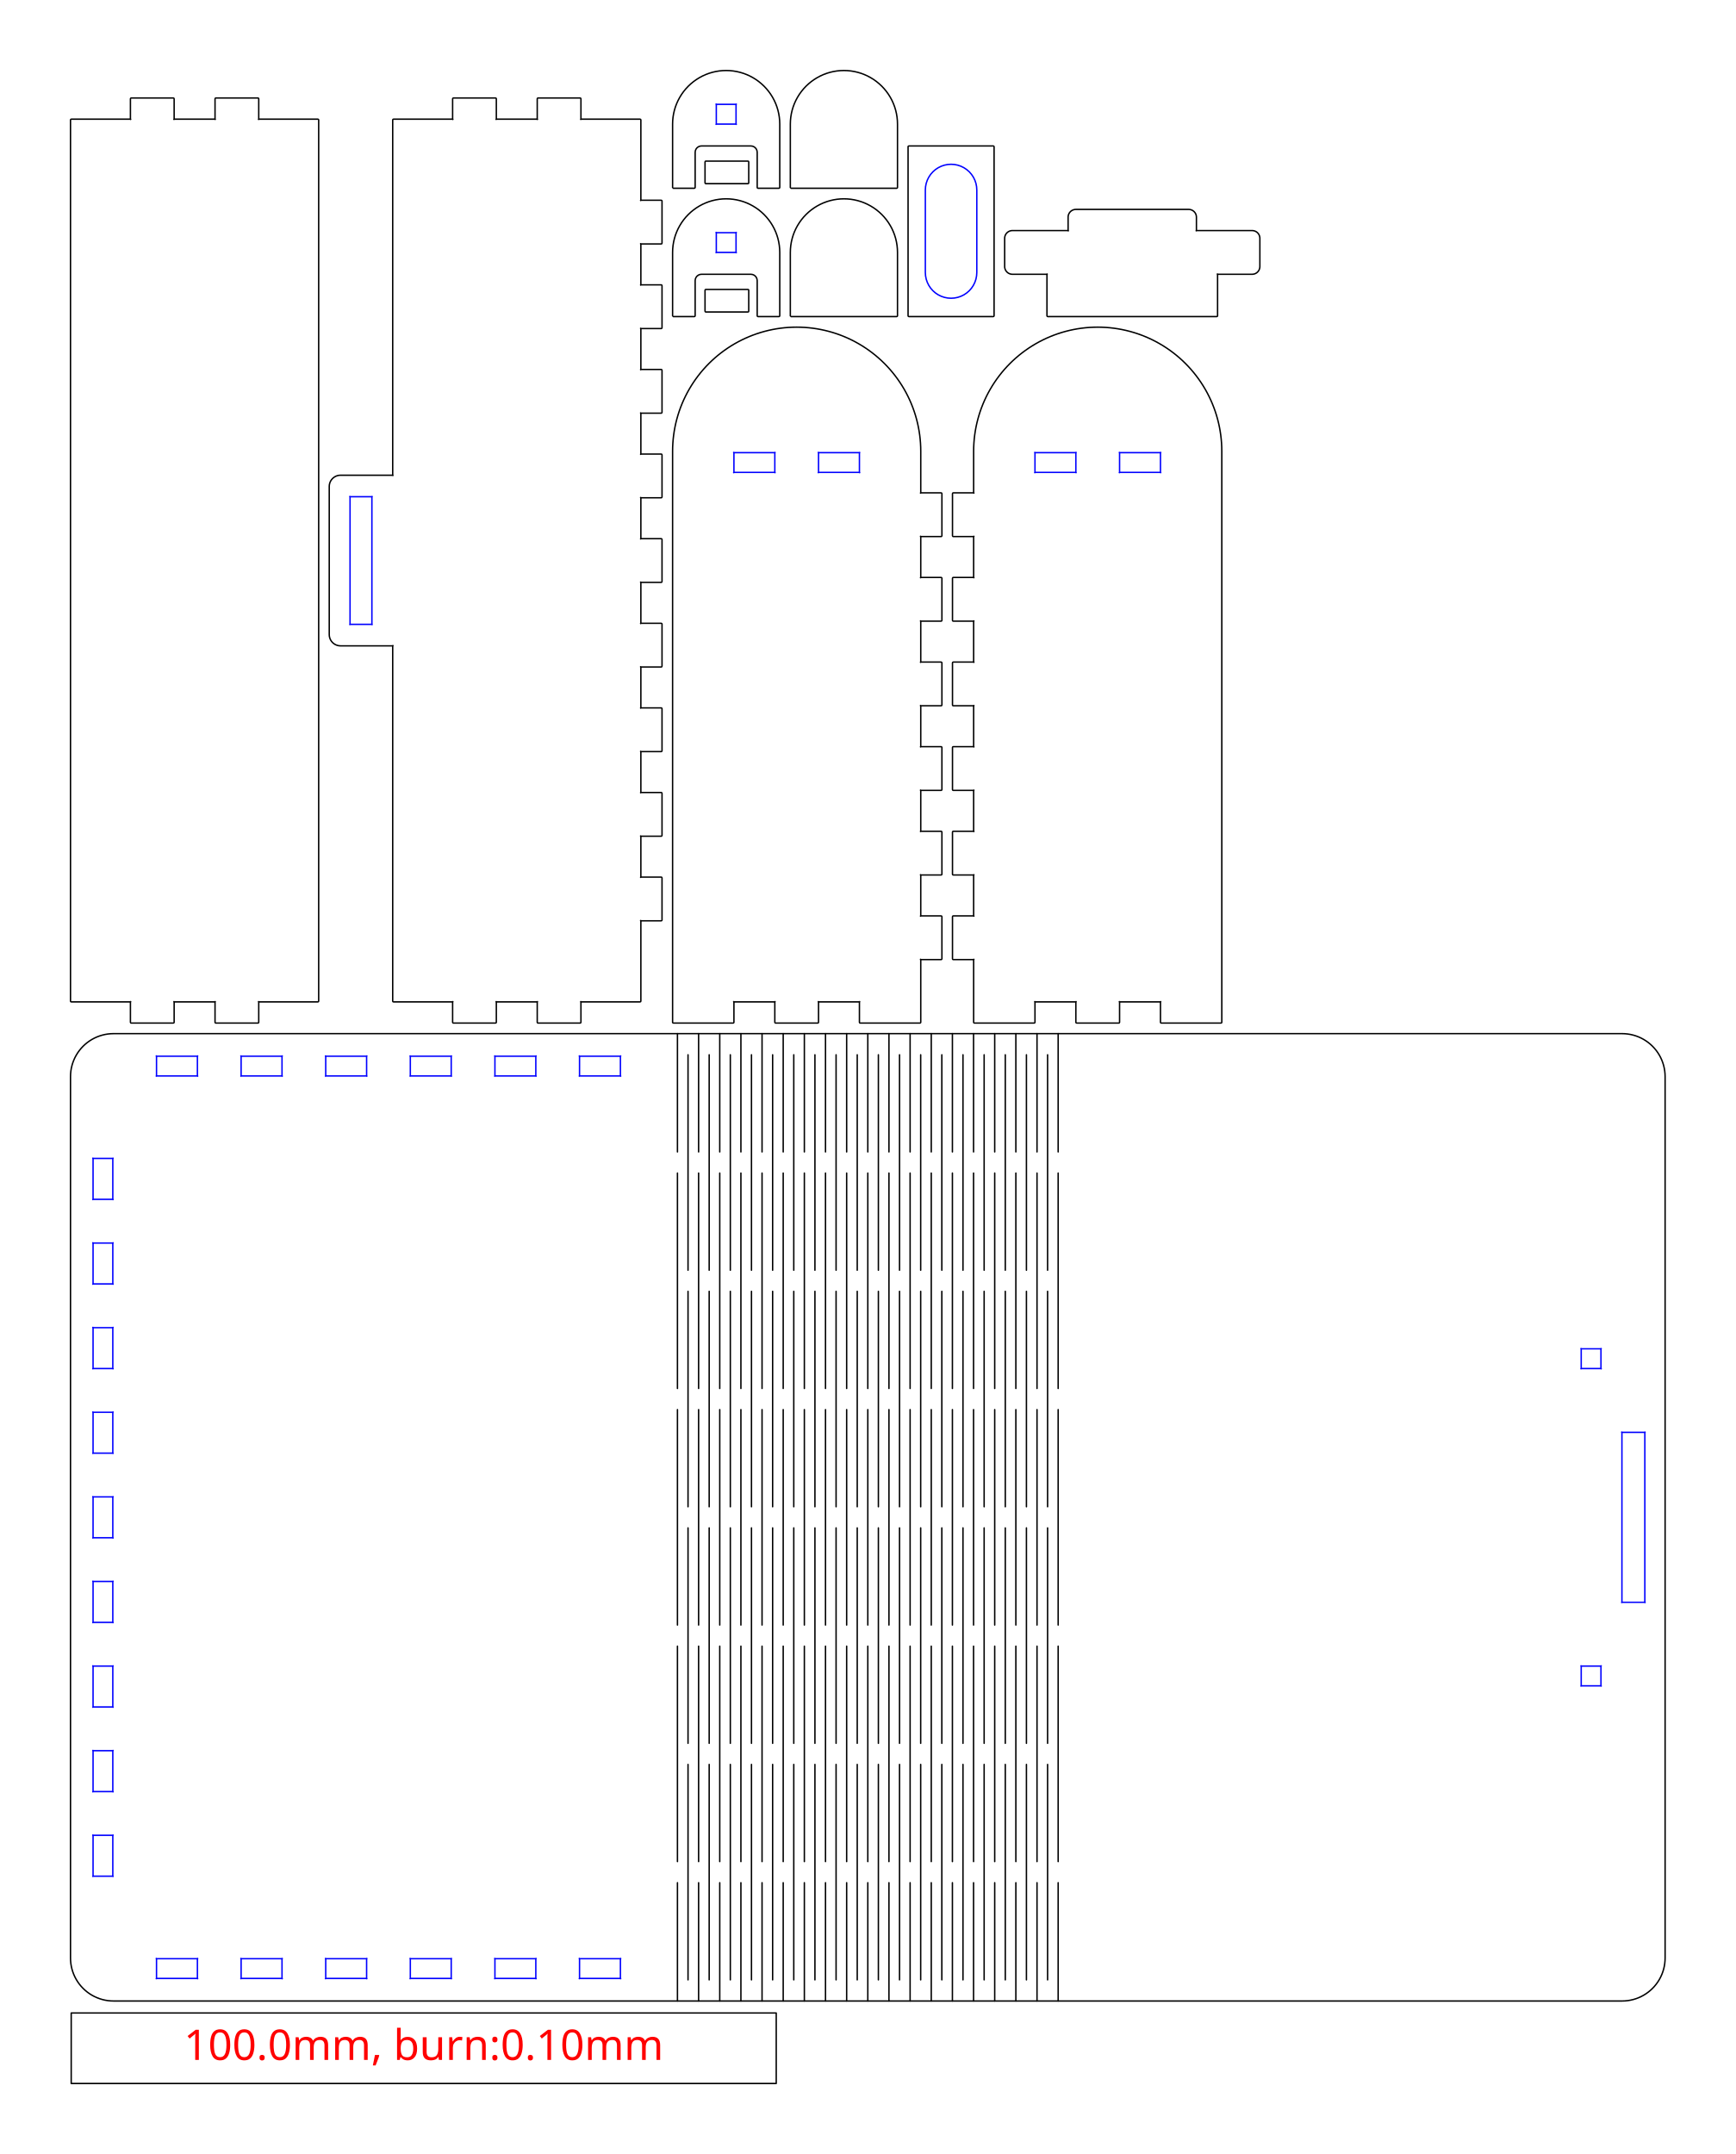
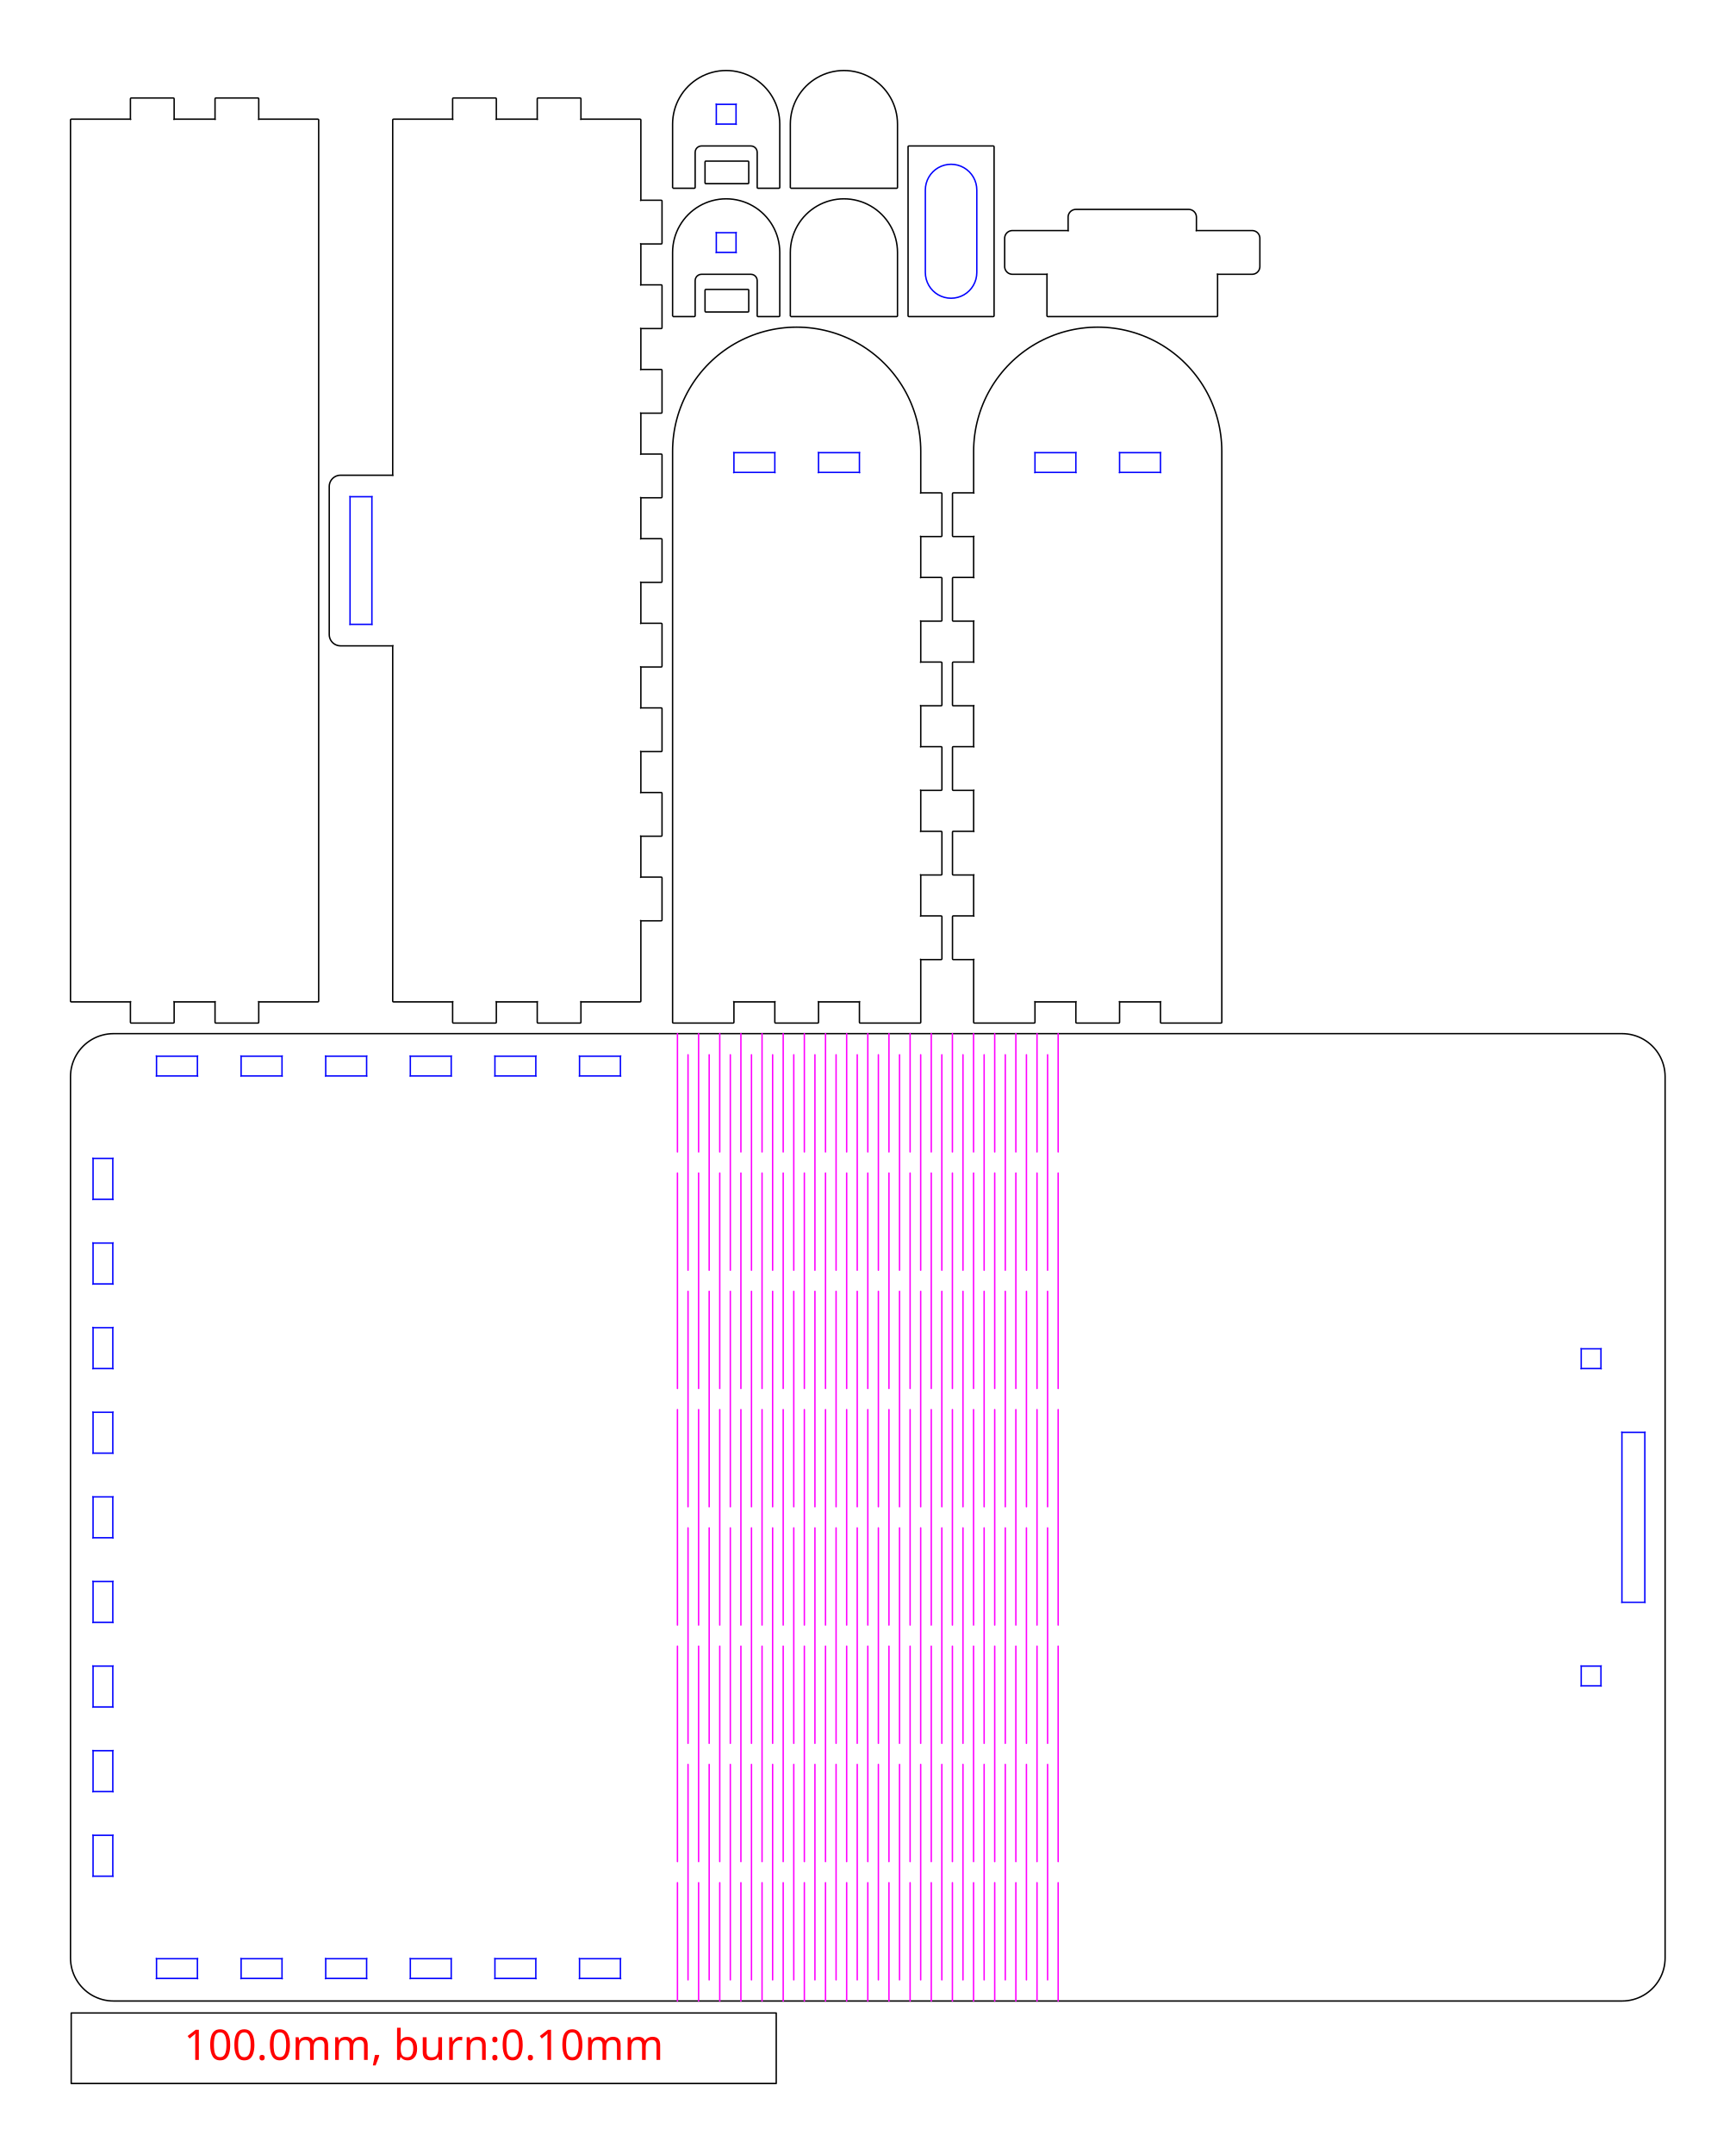
<svg xmlns="http://www.w3.org/2000/svg" height="305.50mm" viewBox="0.0 0.0 246.18 305.50" width="246.18mm">
  <g id="p-0" style="fill:none;stroke-linecap:round;stroke-linejoin:round;">
    <path d="M 10.100 295.500 H 110.100 V 285.500 H 10.100 V 295.500 Z" stroke="rgb(0,0,0)" stroke-width="0.20" />
    <text dominant-baseline="hanging" font-size="6px" style="font-family: sans-serif ; font-weight: normal; font-style: normal; fill: rgb(255,0,0)" text-anchor="middle" transform="matrix( 1.000 0.000 0.000 1.000 60.100 287.500 )">100.0mm, burn:0.10mm</text>
  </g>
  <g id="p-1" style="fill:none;stroke-linecap:round;stroke-linejoin:round;">
    <path d="M 25.100 280.600 H 22.200 C 22.100 280.600 22.200 280.700 22.200 280.600 V 277.800 C 22.200 277.700 22.100 277.800 22.200 277.800 H 28.000 C 28.100 277.800 28.000 277.700 28.000 277.800 V 280.600 C 28.000 280.700 28.100 280.600 28.000 280.600 H 25.100 Z" stroke="rgb(0,0,255)" stroke-width="0.20" />
    <path d="M 37.100 280.600 H 34.200 C 34.100 280.600 34.200 280.700 34.200 280.600 V 277.800 C 34.200 277.700 34.100 277.800 34.200 277.800 H 40.000 C 40.100 277.800 40.000 277.700 40.000 277.800 V 280.600 C 40.000 280.700 40.100 280.600 40.000 280.600 H 37.100 Z" stroke="rgb(0,0,255)" stroke-width="0.20" />
    <path d="M 49.100 280.600 H 46.200 C 46.100 280.600 46.200 280.700 46.200 280.600 V 277.800 C 46.200 277.700 46.100 277.800 46.200 277.800 H 52.000 C 52.100 277.800 52.000 277.700 52.000 277.800 V 280.600 C 52.000 280.700 52.100 280.600 52.000 280.600 H 49.100 Z" stroke="rgb(0,0,255)" stroke-width="0.20" />
    <path d="M 61.100 280.600 H 58.200 C 58.100 280.600 58.200 280.700 58.200 280.600 V 277.800 C 58.200 277.700 58.100 277.800 58.200 277.800 H 64.000 C 64.100 277.800 64.000 277.700 64.000 277.800 V 280.600 C 64.000 280.700 64.100 280.600 64.000 280.600 H 61.100 Z" stroke="rgb(0,0,255)" stroke-width="0.20" />
    <path d="M 73.100 280.600 H 70.200 C 70.100 280.600 70.200 280.700 70.200 280.600 V 277.800 C 70.200 277.700 70.100 277.800 70.200 277.800 H 76.000 C 76.100 277.800 76.000 277.700 76.000 277.800 V 280.600 C 76.000 280.700 76.100 280.600 76.000 280.600 H 73.100 Z" stroke="rgb(0,0,255)" stroke-width="0.20" />
    <path d="M 85.100 280.600 H 82.200 C 82.100 280.600 82.200 280.700 82.200 280.600 V 277.800 C 82.200 277.700 82.100 277.800 82.200 277.800 H 88.000 C 88.100 277.800 88.000 277.700 88.000 277.800 V 280.600 C 88.000 280.700 88.100 280.600 88.000 280.600 H 85.100 Z" stroke="rgb(0,0,255)" stroke-width="0.20" />
    <path d="M 16.100 283.800 H 94.100 H 152.078 H 230.078 C 231.149 283.800 232.201 283.518 233.128 282.983 C 234.055 282.447 234.825 281.677 235.361 280.750 C 235.896 279.823 236.178 278.771 236.178 277.700 V 215.200 V 152.700 C 236.178 151.629 235.896 150.577 235.361 149.650 C 234.825 148.723 234.055 147.953 233.128 147.417 C 232.201 146.882 231.149 146.600 230.078 146.600 H 94.100 H 16.100 C 15.029 146.600 13.977 146.882 13.050 147.417 C 12.123 147.953 11.353 148.723 10.817 149.650 C 10.282 150.577 10.000 151.629 10.000 152.700 V 277.700 C 10.000 278.771 10.282 279.823 10.817 280.750 C 11.353 281.677 12.123 282.447 13.050 282.983 C 13.977 283.518 15.029 283.800 16.100 283.800 Z" stroke="rgb(0,0,0)" stroke-width="0.20" />
-     <path d="M 96.089 283.800 V 267.025 M 96.089 264.025 V 233.475 M 96.089 230.475 V 199.925 M 96.089 196.925 V 166.375 M 96.089 163.375 V 146.600 M 97.589 149.600 V 180.150 M 97.589 183.150 V 213.700 M 97.589 216.700 V 247.250 M 97.589 250.250 V 280.800 M 99.089 283.800 V 267.025 M 99.089 264.025 V 233.475 M 99.089 230.475 V 199.925 M 99.089 196.925 V 166.375 M 99.089 163.375 V 146.600 M 100.589 149.600 V 180.150 M 100.589 183.150 V 213.700 M 100.589 216.700 V 247.250 M 100.589 250.250 V 280.800 M 102.089 283.800 V 267.025 M 102.089 264.025 V 233.475 M 102.089 230.475 V 199.925 M 102.089 196.925 V 166.375 M 102.089 163.375 V 146.600 M 103.589 149.600 V 180.150 M 103.589 183.150 V 213.700 M 103.589 216.700 V 247.250 M 103.589 250.250 V 280.800 M 105.089 283.800 V 267.025 M 105.089 264.025 V 233.475 M 105.089 230.475 V 199.925 M 105.089 196.925 V 166.375 M 105.089 163.375 V 146.600 M 106.589 149.600 V 180.150 M 106.589 183.150 V 213.700 M 106.589 216.700 V 247.250 M 106.589 250.250 V 280.800 M 108.089 283.800 V 267.025 M 108.089 264.025 V 233.475 M 108.089 230.475 V 199.925 M 108.089 196.925 V 166.375 M 108.089 163.375 V 146.600 M 109.589 149.600 V 180.150 M 109.589 183.150 V 213.700 M 109.589 216.700 V 247.250 M 109.589 250.250 V 280.800 M 111.089 283.800 V 267.025 M 111.089 264.025 V 233.475 M 111.089 230.475 V 199.925 M 111.089 196.925 V 166.375 M 111.089 163.375 V 146.600 M 112.589 149.600 V 180.150 M 112.589 183.150 V 213.700 M 112.589 216.700 V 247.250 M 112.589 250.250 V 280.800 M 114.089 283.800 V 267.025 M 114.089 264.025 V 233.475 M 114.089 230.475 V 199.925 M 114.089 196.925 V 166.375 M 114.089 163.375 V 146.600 M 115.589 149.600 V 180.150 M 115.589 183.150 V 213.700 M 115.589 216.700 V 247.250 M 115.589 250.250 V 280.800 M 117.089 283.800 V 267.025 M 117.089 264.025 V 233.475 M 117.089 230.475 V 199.925 M 117.089 196.925 V 166.375 M 117.089 163.375 V 146.600 M 118.589 149.600 V 180.150 M 118.589 183.150 V 213.700 M 118.589 216.700 V 247.250 M 118.589 250.250 V 280.800 M 120.089 283.800 V 267.025 M 120.089 264.025 V 233.475 M 120.089 230.475 V 199.925 M 120.089 196.925 V 166.375 M 120.089 163.375 V 146.600 M 121.589 149.600 V 180.150 M 121.589 183.150 V 213.700 M 121.589 216.700 V 247.250 M 121.589 250.250 V 280.800 M 123.089 283.800 V 267.025 M 123.089 264.025 V 233.475 M 123.089 230.475 V 199.925 M 123.089 196.925 V 166.375 M 123.089 163.375 V 146.600 M 124.589 149.600 V 180.150 M 124.589 183.150 V 213.700 M 124.589 216.700 V 247.250 M 124.589 250.250 V 280.800 M 126.089 283.800 V 267.025 M 126.089 264.025 V 233.475 M 126.089 230.475 V 199.925 M 126.089 196.925 V 166.375 M 126.089 163.375 V 146.600 M 127.589 149.600 V 180.150 M 127.589 183.150 V 213.700 M 127.589 216.700 V 247.250 M 127.589 250.250 V 280.800 M 129.089 283.800 V 267.025 M 129.089 264.025 V 233.475 M 129.089 230.475 V 199.925 M 129.089 196.925 V 166.375 M 129.089 163.375 V 146.600 M 130.589 149.600 V 180.150 M 130.589 183.150 V 213.700 M 130.589 216.700 V 247.250 M 130.589 250.250 V 280.800 M 132.089 283.800 V 267.025 M 132.089 264.025 V 233.475 M 132.089 230.475 V 199.925 M 132.089 196.925 V 166.375 M 132.089 163.375 V 146.600 M 133.589 149.600 V 180.150 M 133.589 183.150 V 213.700 M 133.589 216.700 V 247.250 M 133.589 250.250 V 280.800 M 135.089 283.800 V 267.025 M 135.089 264.025 V 233.475 M 135.089 230.475 V 199.925 M 135.089 196.925 V 166.375 M 135.089 163.375 V 146.600 M 136.589 149.600 V 180.150 M 136.589 183.150 V 213.700 M 136.589 216.700 V 247.250 M 136.589 250.250 V 280.800 M 138.089 283.800 V 267.025 M 138.089 264.025 V 233.475 M 138.089 230.475 V 199.925 M 138.089 196.925 V 166.375 M 138.089 163.375 V 146.600 M 139.589 149.600 V 180.150 M 139.589 183.150 V 213.700 M 139.589 216.700 V 247.250 M 139.589 250.250 V 280.800 M 141.089 283.800 V 267.025 M 141.089 264.025 V 233.475 M 141.089 230.475 V 199.925 M 141.089 196.925 V 166.375 M 141.089 163.375 V 146.600 M 142.589 149.600 V 180.150 M 142.589 183.150 V 213.700 M 142.589 216.700 V 247.250 M 142.589 250.250 V 280.800 M 144.089 283.800 V 267.025 M 144.089 264.025 V 233.475 M 144.089 230.475 V 199.925 M 144.089 196.925 V 166.375 M 144.089 163.375 V 146.600 M 145.589 149.600 V 180.150 M 145.589 183.150 V 213.700 M 145.589 216.700 V 247.250 M 145.589 250.250 V 280.800 M 147.089 283.800 V 267.025 M 147.089 264.025 V 233.475 M 147.089 230.475 V 199.925 M 147.089 196.925 V 166.375 M 147.089 163.375 V 146.600 M 148.589 149.600 V 180.150 M 148.589 183.150 V 213.700 M 148.589 216.700 V 247.250 M 148.589 250.250 V 280.800 M 150.089 283.800 V 267.025 M 150.089 264.025 V 233.475 M 150.089 230.475 V 199.925 M 150.089 196.925 V 166.375 M 150.089 163.375 V 146.600" stroke="rgb(0,0,0)" stroke-width="0.20" />
+     <path d="M 96.089 283.800 V 267.025 M 96.089 264.025 V 233.475 M 96.089 230.475 V 199.925 M 96.089 196.925 V 166.375 M 96.089 163.375 V 146.600 M 97.589 149.600 V 180.150 M 97.589 183.150 V 213.700 M 97.589 216.700 V 247.250 M 97.589 250.250 V 280.800 M 99.089 283.800 V 267.025 M 99.089 264.025 V 233.475 M 99.089 230.475 V 199.925 M 99.089 196.925 V 166.375 M 99.089 163.375 V 146.600 M 100.589 149.600 V 180.150 M 100.589 183.150 V 213.700 M 100.589 216.700 V 247.250 M 100.589 250.250 V 280.800 M 102.089 283.800 V 267.025 M 102.089 264.025 V 233.475 M 102.089 230.475 V 199.925 M 102.089 196.925 V 166.375 M 102.089 163.375 V 146.600 M 103.589 149.600 V 180.150 M 103.589 183.150 V 213.700 M 103.589 216.700 V 247.250 M 103.589 250.250 V 280.800 M 105.089 283.800 V 267.025 M 105.089 264.025 V 233.475 M 105.089 230.475 V 199.925 M 105.089 196.925 V 166.375 M 105.089 163.375 V 146.600 M 106.589 149.600 V 180.150 M 106.589 183.150 V 213.700 M 106.589 216.700 V 247.250 M 106.589 250.250 V 280.800 M 108.089 283.800 V 267.025 M 108.089 264.025 V 233.475 M 108.089 230.475 V 199.925 M 108.089 196.925 V 166.375 M 108.089 163.375 V 146.600 M 109.589 149.600 V 180.150 M 109.589 183.150 V 213.700 M 109.589 216.700 V 247.250 M 109.589 250.250 V 280.800 M 111.089 283.800 V 267.025 M 111.089 264.025 V 233.475 M 111.089 230.475 V 199.925 M 111.089 196.925 V 166.375 M 111.089 163.375 V 146.600 M 112.589 149.600 V 180.150 M 112.589 183.150 V 213.700 M 112.589 216.700 V 247.250 M 112.589 250.250 V 280.800 M 114.089 283.800 V 267.025 M 114.089 264.025 V 233.475 M 114.089 230.475 V 199.925 M 114.089 196.925 V 166.375 M 114.089 163.375 V 146.600 M 115.589 149.600 V 180.150 M 115.589 183.150 V 213.700 M 115.589 216.700 V 247.250 M 115.589 250.250 V 280.800 M 117.089 283.800 V 267.025 M 117.089 264.025 V 233.475 M 117.089 230.475 V 199.925 M 117.089 196.925 V 166.375 M 117.089 163.375 V 146.600 M 118.589 149.600 V 180.150 M 118.589 183.150 V 213.700 M 118.589 216.700 V 247.250 M 118.589 250.250 V 280.800 M 120.089 283.800 V 267.025 M 120.089 264.025 V 233.475 M 120.089 230.475 V 199.925 M 120.089 196.925 V 166.375 M 120.089 163.375 V 146.600 M 121.589 149.600 V 180.150 M 121.589 183.150 V 213.700 M 121.589 216.700 V 247.250 M 121.589 250.250 V 280.800 M 123.089 283.800 V 267.025 M 123.089 264.025 V 233.475 M 123.089 230.475 V 199.925 M 123.089 196.925 V 166.375 M 123.089 163.375 V 146.600 M 124.589 149.600 V 180.150 M 124.589 183.150 V 213.700 M 124.589 216.700 V 247.250 M 124.589 250.250 V 280.800 M 126.089 283.800 V 267.025 M 126.089 264.025 V 233.475 M 126.089 230.475 V 199.925 M 126.089 196.925 V 166.375 M 126.089 163.375 V 146.600 M 127.589 149.600 V 180.150 M 127.589 183.150 V 213.700 M 127.589 216.700 V 247.250 M 127.589 250.250 V 280.800 M 129.089 283.800 V 267.025 M 129.089 264.025 V 233.475 M 129.089 230.475 V 199.925 M 129.089 196.925 V 166.375 M 129.089 163.375 V 146.600 M 130.589 149.600 V 180.150 M 130.589 183.150 V 213.700 M 130.589 216.700 V 247.250 M 130.589 250.250 V 280.800 M 132.089 283.800 V 267.025 M 132.089 264.025 V 233.475 M 132.089 230.475 V 199.925 M 132.089 196.925 V 166.375 M 132.089 163.375 V 146.600 M 133.589 149.600 V 180.150 M 133.589 183.150 V 213.700 M 133.589 216.700 V 247.250 M 133.589 250.250 V 280.800 M 135.089 283.800 V 267.025 M 135.089 264.025 V 233.475 M 135.089 230.475 V 199.925 M 135.089 196.925 V 166.375 M 135.089 163.375 V 146.600 M 136.589 149.600 V 180.150 M 136.589 183.150 V 213.700 M 136.589 216.700 V 247.250 M 136.589 250.250 V 280.800 M 138.089 283.800 V 267.025 M 138.089 264.025 V 233.475 M 138.089 230.475 V 199.925 M 138.089 196.925 V 166.375 M 138.089 163.375 V 146.600 M 139.589 149.600 V 180.150 M 139.589 183.150 V 213.700 M 139.589 216.700 V 247.250 M 139.589 250.250 V 280.800 M 141.089 283.800 V 267.025 M 141.089 264.025 V 233.475 M 141.089 230.475 V 199.925 M 141.089 196.925 V 166.375 M 141.089 163.375 V 146.600 M 142.589 149.600 V 180.150 M 142.589 183.150 V 213.700 M 142.589 216.700 V 247.250 M 142.589 250.250 V 280.800 M 144.089 283.800 V 267.025 M 144.089 264.025 V 233.475 M 144.089 230.475 V 199.925 M 144.089 196.925 V 166.375 M 144.089 163.375 V 146.600 M 145.589 149.600 V 180.150 M 145.589 183.150 V 213.700 M 145.589 216.700 V 247.250 M 145.589 250.250 V 280.800 M 147.089 283.800 V 267.025 M 147.089 264.025 V 233.475 M 147.089 230.475 V 199.925 M 147.089 196.925 V 166.375 M 147.089 163.375 V 146.600 M 148.589 149.600 V 180.150 M 148.589 183.150 V 213.700 M 148.589 216.700 V 247.250 M 148.589 250.250 V 280.800 M 150.089 283.800 V 267.025 M 150.089 264.025 V 233.475 M 150.089 230.475 V 199.925 M 150.089 196.925 V 166.375 M 150.089 163.375 V 146.600" stroke="rgb(255,0,255)" stroke-width="0.20" />
    <path d="M 233.303 215.200 V 227.250 C 233.303 227.350 233.403 227.250 233.303 227.250 H 230.053 C 229.953 227.250 230.053 227.350 230.053 227.250 V 203.150 C 230.053 203.050 229.953 203.150 230.053 203.150 H 233.303 C 233.403 203.150 233.303 203.050 233.303 203.150 V 215.200 Z" stroke="rgb(0,0,255)" stroke-width="0.20" />
    <path d="M 227.078 192.700 V 194.100 C 227.078 194.200 227.178 194.100 227.078 194.100 H 224.278 C 224.178 194.100 224.278 194.200 224.278 194.100 V 191.300 C 224.278 191.200 224.178 191.300 224.278 191.300 H 227.078 C 227.178 191.300 227.078 191.200 227.078 191.300 V 192.700 Z" stroke="rgb(0,0,255)" stroke-width="0.20" />
    <path d="M 227.078 237.700 V 239.100 C 227.078 239.200 227.178 239.100 227.078 239.100 H 224.278 C 224.178 239.100 224.278 239.200 224.278 239.100 V 236.300 C 224.278 236.200 224.178 236.300 224.278 236.300 H 227.078 C 227.178 236.300 227.078 236.200 227.078 236.300 V 237.700 Z" stroke="rgb(0,0,255)" stroke-width="0.20" />
    <path d="M 85.100 149.800 H 88.000 C 88.100 149.800 88.000 149.700 88.000 149.800 V 152.600 C 88.000 152.700 88.100 152.600 88.000 152.600 H 82.200 C 82.100 152.600 82.200 152.700 82.200 152.600 V 149.800 C 82.200 149.700 82.100 149.800 82.200 149.800 H 85.100 Z" stroke="rgb(0,0,255)" stroke-width="0.20" />
    <path d="M 73.100 149.800 H 76.000 C 76.100 149.800 76.000 149.700 76.000 149.800 V 152.600 C 76.000 152.700 76.100 152.600 76.000 152.600 H 70.200 C 70.100 152.600 70.200 152.700 70.200 152.600 V 149.800 C 70.200 149.700 70.100 149.800 70.200 149.800 H 73.100 Z" stroke="rgb(0,0,255)" stroke-width="0.20" />
    <path d="M 61.100 149.800 H 64.000 C 64.100 149.800 64.000 149.700 64.000 149.800 V 152.600 C 64.000 152.700 64.100 152.600 64.000 152.600 H 58.200 C 58.100 152.600 58.200 152.700 58.200 152.600 V 149.800 C 58.200 149.700 58.100 149.800 58.200 149.800 H 61.100 Z" stroke="rgb(0,0,255)" stroke-width="0.20" />
    <path d="M 49.100 149.800 H 52.000 C 52.100 149.800 52.000 149.700 52.000 149.800 V 152.600 C 52.000 152.700 52.100 152.600 52.000 152.600 H 46.200 C 46.100 152.600 46.200 152.700 46.200 152.600 V 149.800 C 46.200 149.700 46.100 149.800 46.200 149.800 H 49.100 Z" stroke="rgb(0,0,255)" stroke-width="0.20" />
    <path d="M 37.100 149.800 H 40.000 C 40.100 149.800 40.000 149.700 40.000 149.800 V 152.600 C 40.000 152.700 40.100 152.600 40.000 152.600 H 34.200 C 34.100 152.600 34.200 152.700 34.200 152.600 V 149.800 C 34.200 149.700 34.100 149.800 34.200 149.800 H 37.100 Z" stroke="rgb(0,0,255)" stroke-width="0.20" />
    <path d="M 25.100 149.800 H 28.000 C 28.100 149.800 28.000 149.700 28.000 149.800 V 152.600 C 28.000 152.700 28.100 152.600 28.000 152.600 H 22.200 C 22.100 152.600 22.200 152.700 22.200 152.600 V 149.800 C 22.200 149.700 22.100 149.800 22.200 149.800 H 25.100 Z" stroke="rgb(0,0,255)" stroke-width="0.20" />
    <path d="M 13.200 167.200 V 164.300 C 13.200 164.200 13.100 164.300 13.200 164.300 H 16.000 C 16.100 164.300 16.000 164.200 16.000 164.300 V 170.100 C 16.000 170.200 16.100 170.100 16.000 170.100 H 13.200 C 13.100 170.100 13.200 170.200 13.200 170.100 V 167.200 Z" stroke="rgb(0,0,255)" stroke-width="0.20" />
    <path d="M 13.200 179.200 V 176.300 C 13.200 176.200 13.100 176.300 13.200 176.300 H 16.000 C 16.100 176.300 16.000 176.200 16.000 176.300 V 182.100 C 16.000 182.200 16.100 182.100 16.000 182.100 H 13.200 C 13.100 182.100 13.200 182.200 13.200 182.100 V 179.200 Z" stroke="rgb(0,0,255)" stroke-width="0.20" />
    <path d="M 13.200 191.200 V 188.300 C 13.200 188.200 13.100 188.300 13.200 188.300 H 16.000 C 16.100 188.300 16.000 188.200 16.000 188.300 V 194.100 C 16.000 194.200 16.100 194.100 16.000 194.100 H 13.200 C 13.100 194.100 13.200 194.200 13.200 194.100 V 191.200 Z" stroke="rgb(0,0,255)" stroke-width="0.20" />
    <path d="M 13.200 203.200 V 200.300 C 13.200 200.200 13.100 200.300 13.200 200.300 H 16.000 C 16.100 200.300 16.000 200.200 16.000 200.300 V 206.100 C 16.000 206.200 16.100 206.100 16.000 206.100 H 13.200 C 13.100 206.100 13.200 206.200 13.200 206.100 V 203.200 Z" stroke="rgb(0,0,255)" stroke-width="0.20" />
    <path d="M 13.200 215.200 V 212.300 C 13.200 212.200 13.100 212.300 13.200 212.300 H 16.000 C 16.100 212.300 16.000 212.200 16.000 212.300 V 218.100 C 16.000 218.200 16.100 218.100 16.000 218.100 H 13.200 C 13.100 218.100 13.200 218.200 13.200 218.100 V 215.200 Z" stroke="rgb(0,0,255)" stroke-width="0.20" />
    <path d="M 13.200 227.200 V 224.300 C 13.200 224.200 13.100 224.300 13.200 224.300 H 16.000 C 16.100 224.300 16.000 224.200 16.000 224.300 V 230.100 C 16.000 230.200 16.100 230.100 16.000 230.100 H 13.200 C 13.100 230.100 13.200 230.200 13.200 230.100 V 227.200 Z" stroke="rgb(0,0,255)" stroke-width="0.20" />
    <path d="M 13.200 239.200 V 236.300 C 13.200 236.200 13.100 236.300 13.200 236.300 H 16.000 C 16.100 236.300 16.000 236.200 16.000 236.300 V 242.100 C 16.000 242.200 16.100 242.100 16.000 242.100 H 13.200 C 13.100 242.100 13.200 242.200 13.200 242.100 V 239.200 Z" stroke="rgb(0,0,255)" stroke-width="0.20" />
    <path d="M 13.200 251.200 V 248.300 C 13.200 248.200 13.100 248.300 13.200 248.300 H 16.000 C 16.100 248.300 16.000 248.200 16.000 248.300 V 254.100 C 16.000 254.200 16.100 254.100 16.000 254.100 H 13.200 C 13.100 254.100 13.200 254.200 13.200 254.100 V 251.200 Z" stroke="rgb(0,0,255)" stroke-width="0.20" />
    <path d="M 13.200 263.200 V 260.300 C 13.200 260.200 13.100 260.300 13.200 260.300 H 16.000 C 16.100 260.300 16.000 260.200 16.000 260.300 V 266.100 C 16.000 266.200 16.100 266.100 16.000 266.100 H 13.200 C 13.100 266.100 13.200 266.200 13.200 266.100 V 263.200 Z" stroke="rgb(0,0,255)" stroke-width="0.20" />
  </g>
  <g id="p-2" style="fill:none;stroke-linecap:round;stroke-linejoin:round;">
    <path d="M 45.100 142.100 H 36.700 C 36.600 142.100 36.700 142.000 36.700 142.100 V 145.000 C 36.700 145.055 36.655 145.100 36.600 145.100 H 30.600 C 30.545 145.100 30.500 145.055 30.500 145.000 V 142.100 C 30.500 142.000 30.600 142.100 30.500 142.100 H 24.700 C 24.600 142.100 24.700 142.000 24.700 142.100 V 145.000 C 24.700 145.055 24.655 145.100 24.600 145.100 H 18.600 C 18.545 145.100 18.500 145.055 18.500 145.000 V 142.100 C 18.500 142.000 18.600 142.100 18.500 142.100 H 10.100 C 10.045 142.100 10.000 142.055 10.000 142.000 V 17.000 C 10.000 16.945 10.045 16.900 10.100 16.900 H 18.500 C 18.600 16.900 18.500 17.000 18.500 16.900 V 14.000 C 18.500 13.945 18.545 13.900 18.600 13.900 H 24.600 C 24.655 13.900 24.700 13.945 24.700 14.000 V 16.900 C 24.700 17.000 24.600 16.900 24.700 16.900 H 30.500 C 30.600 16.900 30.500 17.000 30.500 16.900 V 14.000 C 30.500 13.945 30.545 13.900 30.600 13.900 H 36.600 C 36.655 13.900 36.700 13.945 36.700 14.000 V 16.900 C 36.700 17.000 36.600 16.900 36.700 16.900 H 45.100 C 45.155 16.900 45.200 16.945 45.200 17.000 V 142.000 C 45.200 142.055 45.155 142.100 45.100 142.100 Z" stroke="rgb(0,0,0)" stroke-width="0.20" />
  </g>
  <g id="p-3" style="fill:none;stroke-linecap:round;stroke-linejoin:round;">
    <path d="M 55.800 142.100 H 64.200 C 64.300 142.100 64.200 142.000 64.200 142.100 V 145.000 C 64.200 145.055 64.245 145.100 64.300 145.100 H 70.300 C 70.355 145.100 70.400 145.055 70.400 145.000 V 142.100 C 70.400 142.000 70.300 142.100 70.400 142.100 H 76.200 C 76.300 142.100 76.200 142.000 76.200 142.100 V 145.000 C 76.200 145.055 76.245 145.100 76.300 145.100 H 82.300 C 82.355 145.100 82.400 145.055 82.400 145.000 V 142.100 C 82.400 142.000 82.300 142.100 82.400 142.100 H 90.800 C 90.855 142.100 90.900 142.055 90.900 142.000 V 130.600 C 90.900 130.500 90.800 130.600 90.900 130.600 H 93.800 C 93.855 130.600 93.900 130.555 93.900 130.500 V 124.500 C 93.900 124.445 93.855 124.400 93.800 124.400 H 90.900 C 90.800 124.400 90.900 124.500 90.900 124.400 V 118.600 C 90.900 118.500 90.800 118.600 90.900 118.600 H 93.800 C 93.855 118.600 93.900 118.555 93.900 118.500 V 112.500 C 93.900 112.445 93.855 112.400 93.800 112.400 H 90.900 C 90.800 112.400 90.900 112.500 90.900 112.400 V 106.600 C 90.900 106.500 90.800 106.600 90.900 106.600 H 93.800 C 93.855 106.600 93.900 106.555 93.900 106.500 V 100.500 C 93.900 100.445 93.855 100.400 93.800 100.400 H 90.900 C 90.800 100.400 90.900 100.500 90.900 100.400 V 94.600 C 90.900 94.500 90.800 94.600 90.900 94.600 H 93.800 C 93.855 94.600 93.900 94.555 93.900 94.500 V 88.500 C 93.900 88.445 93.855 88.400 93.800 88.400 H 90.900 C 90.800 88.400 90.900 88.500 90.900 88.400 V 82.600 C 90.900 82.500 90.800 82.600 90.900 82.600 H 93.800 C 93.855 82.600 93.900 82.555 93.900 82.500 V 76.500 C 93.900 76.445 93.855 76.400 93.800 76.400 H 90.900 C 90.800 76.400 90.900 76.500 90.900 76.400 V 70.600 C 90.900 70.500 90.800 70.600 90.900 70.600 H 93.800 C 93.855 70.600 93.900 70.555 93.900 70.500 V 64.500 C 93.900 64.445 93.855 64.400 93.800 64.400 H 90.900 C 90.800 64.400 90.900 64.500 90.900 64.400 V 58.600 C 90.900 58.500 90.800 58.600 90.900 58.600 H 93.800 C 93.855 58.600 93.900 58.555 93.900 58.500 V 52.500 C 93.900 52.445 93.855 52.400 93.800 52.400 H 90.900 C 90.800 52.400 90.900 52.500 90.900 52.400 V 46.600 C 90.900 46.500 90.800 46.600 90.900 46.600 H 93.800 C 93.855 46.600 93.900 46.555 93.900 46.500 V 40.500 C 93.900 40.445 93.855 40.400 93.800 40.400 H 90.900 C 90.800 40.400 90.900 40.500 90.900 40.400 V 34.600 C 90.900 34.500 90.800 34.600 90.900 34.600 H 93.800 C 93.855 34.600 93.900 34.555 93.900 34.500 V 28.500 C 93.900 28.445 93.855 28.400 93.800 28.400 H 90.900 C 90.800 28.400 90.900 28.500 90.900 28.400 V 17.000 C 90.900 16.945 90.855 16.900 90.800 16.900 H 82.400 C 82.300 16.900 82.400 17.000 82.400 16.900 V 14.000 C 82.400 13.945 82.355 13.900 82.300 13.900 H 76.300 C 76.245 13.900 76.200 13.945 76.200 14.000 V 16.900 C 76.200 17.000 76.300 16.900 76.200 16.900 H 70.400 C 70.300 16.900 70.400 17.000 70.400 16.900 V 14.000 C 70.400 13.945 70.355 13.900 70.300 13.900 H 64.300 C 64.245 13.900 64.200 13.945 64.200 14.000 V 16.900 C 64.200 17.000 64.300 16.900 64.200 16.900 H 55.800 C 55.745 16.900 55.700 16.945 55.700 17.000 V 67.400 C 55.700 67.500 55.800 67.400 55.700 67.400 H 48.300 C 48.019 67.400 47.743 67.474 47.500 67.614 C 47.257 67.755 47.055 67.957 46.914 68.200 C 46.774 68.443 46.700 68.719 46.700 69.000 V 90.000 C 46.700 90.281 46.774 90.557 46.914 90.800 C 47.055 91.043 47.257 91.245 47.500 91.386 C 47.743 91.526 48.019 91.600 48.300 91.600 H 55.700 C 55.800 91.600 55.700 91.500 55.700 91.600 V 142.000 C 55.700 142.055 55.745 142.100 55.800 142.100 Z" stroke="rgb(0,0,0)" stroke-width="0.20" />
    <path d="M 49.650 79.500 V 70.450 C 49.650 70.350 49.550 70.450 49.650 70.450 H 52.750 C 52.850 70.450 52.750 70.350 52.750 70.450 V 88.550 C 52.750 88.650 52.850 88.550 52.750 88.550 H 49.650 C 49.550 88.550 49.650 88.650 49.650 88.550 V 79.500 Z" stroke="rgb(0,0,255)" stroke-width="0.20" />
  </g>
  <g id="p-4" style="fill:none;stroke-linecap:round;stroke-linejoin:round;">
    <path d="M 107.000 67.000 H 104.100 C 104.000 67.000 104.100 67.100 104.100 67.000 V 64.200 C 104.100 64.100 104.000 64.200 104.100 64.200 H 109.900 C 110.000 64.200 109.900 64.100 109.900 64.200 V 67.000 C 109.900 67.100 110.000 67.000 109.900 67.000 H 107.000 Z" stroke="rgb(0,0,255)" stroke-width="0.20" />
    <path d="M 119.000 67.000 H 116.100 C 116.000 67.000 116.100 67.100 116.100 67.000 V 64.200 C 116.100 64.100 116.000 64.200 116.100 64.200 H 121.900 C 122.000 64.200 121.900 64.100 121.900 64.200 V 67.000 C 121.900 67.100 122.000 67.000 121.900 67.000 H 119.000 Z" stroke="rgb(0,0,255)" stroke-width="0.20" />
    <path d="M 95.500 145.100 H 104.000 C 104.055 145.100 104.100 145.055 104.100 145.000 V 142.100 C 104.100 142.000 104.000 142.100 104.100 142.100 H 109.900 C 110.000 142.100 109.900 142.000 109.900 142.100 V 145.000 C 109.900 145.055 109.945 145.100 110.000 145.100 H 116.000 C 116.055 145.100 116.100 145.055 116.100 145.000 V 142.100 C 116.100 142.000 116.000 142.100 116.100 142.100 H 121.900 C 122.000 142.100 121.900 142.000 121.900 142.100 V 145.000 C 121.900 145.055 121.945 145.100 122.000 145.100 H 130.500 C 130.555 145.100 130.600 145.055 130.600 145.000 V 142.000 V 136.100 C 130.600 136.000 130.500 136.100 130.600 136.100 H 133.500 C 133.555 136.100 133.600 136.055 133.600 136.000 V 130.000 C 133.600 129.945 133.555 129.900 133.500 129.900 H 130.600 C 130.500 129.900 130.600 130.000 130.600 129.900 V 124.100 C 130.600 124.000 130.500 124.100 130.600 124.100 H 133.500 C 133.555 124.100 133.600 124.055 133.600 124.000 V 118.000 C 133.600 117.945 133.555 117.900 133.500 117.900 H 130.600 C 130.500 117.900 130.600 118.000 130.600 117.900 V 112.100 C 130.600 112.000 130.500 112.100 130.600 112.100 H 133.500 C 133.555 112.100 133.600 112.055 133.600 112.000 V 106.000 C 133.600 105.945 133.555 105.900 133.500 105.900 H 130.600 C 130.500 105.900 130.600 106.000 130.600 105.900 V 100.100 C 130.600 100.000 130.500 100.100 130.600 100.100 H 133.500 C 133.555 100.100 133.600 100.055 133.600 100.000 V 94.000 C 133.600 93.945 133.555 93.900 133.500 93.900 H 130.600 C 130.500 93.900 130.600 94.000 130.600 93.900 V 88.100 C 130.600 88.000 130.500 88.100 130.600 88.100 H 133.500 C 133.555 88.100 133.600 88.055 133.600 88.000 V 82.000 C 133.600 81.945 133.555 81.900 133.500 81.900 H 130.600 C 130.500 81.900 130.600 82.000 130.600 81.900 V 76.100 C 130.600 76.000 130.500 76.100 130.600 76.100 H 133.500 C 133.555 76.100 133.600 76.055 133.600 76.000 V 70.000 C 133.600 69.945 133.555 69.900 133.500 69.900 H 130.600 C 130.500 69.900 130.600 70.000 130.600 69.900 V 64.000 C 130.600 60.911 129.787 57.876 128.242 55.200 C 126.697 52.524 124.476 50.303 121.800 48.758 C 119.124 47.213 116.089 46.400 113.000 46.400 C 109.911 46.400 106.876 47.213 104.200 48.758 C 101.524 50.303 99.303 52.524 97.758 55.200 C 96.213 57.876 95.400 60.911 95.400 64.000 V 145.000 C 95.400 145.055 95.445 145.100 95.500 145.100 Z" stroke="rgb(0,0,0)" stroke-width="0.20" />
  </g>
  <g id="p-5" style="fill:none;stroke-linecap:round;stroke-linejoin:round;">
    <path d="M 161.700 67.000 H 164.600 C 164.700 67.000 164.600 67.100 164.600 67.000 V 64.200 C 164.600 64.100 164.700 64.200 164.600 64.200 H 158.800 C 158.700 64.200 158.800 64.100 158.800 64.200 V 67.000 C 158.800 67.100 158.700 67.000 158.800 67.000 H 161.700 Z" stroke="rgb(0,0,255)" stroke-width="0.20" />
    <path d="M 149.700 67.000 H 152.600 C 152.700 67.000 152.600 67.100 152.600 67.000 V 64.200 C 152.600 64.100 152.700 64.200 152.600 64.200 H 146.800 C 146.700 64.200 146.800 64.100 146.800 64.200 V 67.000 C 146.800 67.100 146.700 67.000 146.800 67.000 H 149.700 Z" stroke="rgb(0,0,255)" stroke-width="0.20" />
    <path d="M 173.200 145.100 H 164.700 C 164.645 145.100 164.600 145.055 164.600 145.000 V 142.100 C 164.600 142.000 164.700 142.100 164.600 142.100 H 158.800 C 158.700 142.100 158.800 142.000 158.800 142.100 V 145.000 C 158.800 145.055 158.755 145.100 158.700 145.100 H 152.700 C 152.645 145.100 152.600 145.055 152.600 145.000 V 142.100 C 152.600 142.000 152.700 142.100 152.600 142.100 H 146.800 C 146.700 142.100 146.800 142.000 146.800 142.100 V 145.000 C 146.800 145.055 146.755 145.100 146.700 145.100 H 138.200 C 138.145 145.100 138.100 145.055 138.100 145.000 V 142.000 V 136.100 C 138.100 136.000 138.200 136.100 138.100 136.100 H 135.200 C 135.145 136.100 135.100 136.055 135.100 136.000 V 130.000 C 135.100 129.945 135.145 129.900 135.200 129.900 H 138.100 C 138.200 129.900 138.100 130.000 138.100 129.900 V 124.100 C 138.100 124.000 138.200 124.100 138.100 124.100 H 135.200 C 135.145 124.100 135.100 124.055 135.100 124.000 V 118.000 C 135.100 117.945 135.145 117.900 135.200 117.900 H 138.100 C 138.200 117.900 138.100 118.000 138.100 117.900 V 112.100 C 138.100 112.000 138.200 112.100 138.100 112.100 H 135.200 C 135.145 112.100 135.100 112.055 135.100 112.000 V 106.000 C 135.100 105.945 135.145 105.900 135.200 105.900 H 138.100 C 138.200 105.900 138.100 106.000 138.100 105.900 V 100.100 C 138.100 100.000 138.200 100.100 138.100 100.100 H 135.200 C 135.145 100.100 135.100 100.055 135.100 100.000 V 94.000 C 135.100 93.945 135.145 93.900 135.200 93.900 H 138.100 C 138.200 93.900 138.100 94.000 138.100 93.900 V 88.100 C 138.100 88.000 138.200 88.100 138.100 88.100 H 135.200 C 135.145 88.100 135.100 88.055 135.100 88.000 V 82.000 C 135.100 81.945 135.145 81.900 135.200 81.900 H 138.100 C 138.200 81.900 138.100 82.000 138.100 81.900 V 76.100 C 138.100 76.000 138.200 76.100 138.100 76.100 H 135.200 C 135.145 76.100 135.100 76.055 135.100 76.000 V 70.000 C 135.100 69.945 135.145 69.900 135.200 69.900 H 138.100 C 138.200 69.900 138.100 70.000 138.100 69.900 V 64.000 C 138.100 60.911 138.913 57.876 140.458 55.200 C 142.003 52.524 144.224 50.303 146.900 48.758 C 149.576 47.213 152.611 46.400 155.700 46.400 C 158.789 46.400 161.824 47.213 164.500 48.758 C 167.176 50.303 169.397 52.524 170.942 55.200 C 172.487 57.876 173.300 60.911 173.300 64.000 V 145.000 C 173.300 145.055 173.255 145.100 173.200 145.100 Z" stroke="rgb(0,0,0)" stroke-width="0.20" />
  </g>
  <g id="p-6" style="fill:none;stroke-linecap:round;stroke-linejoin:round;">
    <path d="M 95.500 44.900 H 98.500 C 98.555 44.900 98.600 44.855 98.600 44.800 V 39.800 C 98.600 39.642 98.642 39.487 98.721 39.350 C 98.800 39.213 98.913 39.100 99.050 39.021 C 99.187 38.942 99.342 38.900 99.500 38.900 H 103.000 H 106.500 C 106.658 38.900 106.813 38.942 106.950 39.021 C 107.087 39.100 107.200 39.213 107.279 39.350 C 107.358 39.487 107.400 39.642 107.400 39.800 V 44.800 C 107.400 44.855 107.445 44.900 107.500 44.900 H 110.500 C 110.555 44.900 110.600 44.855 110.600 44.800 V 35.800 C 110.600 34.466 110.249 33.155 109.582 32.000 C 108.915 30.845 107.955 29.885 106.800 29.218 C 105.645 28.551 104.334 28.200 103.000 28.200 C 101.666 28.200 100.355 28.551 99.200 29.218 C 98.045 29.885 97.085 30.845 96.418 32.000 C 95.751 33.155 95.400 34.466 95.400 35.800 V 44.800" stroke="rgb(0,0,0)" stroke-width="0.20" />
    <path d="M 103.000 35.800 H 101.600 C 101.500 35.800 101.600 35.900 101.600 35.800 V 33.000 C 101.600 32.900 101.500 33.000 101.600 33.000 H 104.400 C 104.500 33.000 104.400 32.900 104.400 33.000 V 35.800 C 104.400 35.900 104.500 35.800 104.400 35.800 H 103.000 Z" stroke="rgb(0,0,255)" stroke-width="0.20" />
  </g>
  <g id="p-7" style="fill:none;stroke-linecap:round;stroke-linejoin:round;">
    <path d="M 100.000 41.150 V 44.150 C 100.000 44.205 100.045 44.250 100.100 44.250 H 106.100 C 106.155 44.250 106.200 44.205 106.200 44.150 V 41.150 C 106.200 41.095 106.155 41.050 106.100 41.050 H 100.100 C 100.045 41.050 100.000 41.095 100.000 41.150 Z" stroke="rgb(0,0,0)" stroke-width="0.20" />
  </g>
  <g id="p-8" style="fill:none;stroke-linecap:round;stroke-linejoin:round;">
    <path d="M 95.500 26.700 H 98.500 C 98.555 26.700 98.600 26.655 98.600 26.600 V 21.600 C 98.600 21.442 98.642 21.287 98.721 21.150 C 98.800 21.013 98.913 20.900 99.050 20.821 C 99.187 20.742 99.342 20.700 99.500 20.700 H 103.000 H 106.500 C 106.658 20.700 106.813 20.742 106.950 20.821 C 107.087 20.900 107.200 21.013 107.279 21.150 C 107.358 21.287 107.400 21.442 107.400 21.600 V 26.600 C 107.400 26.655 107.445 26.700 107.500 26.700 H 110.500 C 110.555 26.700 110.600 26.655 110.600 26.600 V 17.600 C 110.600 16.266 110.249 14.955 109.582 13.800 C 108.915 12.645 107.955 11.685 106.800 11.018 C 105.645 10.351 104.334 10.000 103.000 10.000 C 101.666 10.000 100.355 10.351 99.200 11.018 C 98.045 11.685 97.085 12.645 96.418 13.800 C 95.751 14.955 95.400 16.266 95.400 17.600 V 26.600" stroke="rgb(0,0,0)" stroke-width="0.20" />
    <path d="M 103.000 17.600 H 101.600 C 101.500 17.600 101.600 17.700 101.600 17.600 V 14.800 C 101.600 14.700 101.500 14.800 101.600 14.800 H 104.400 C 104.500 14.800 104.400 14.700 104.400 14.800 V 17.600 C 104.400 17.700 104.500 17.600 104.400 17.600 H 103.000 Z" stroke="rgb(0,0,255)" stroke-width="0.20" />
  </g>
  <g id="p-9" style="fill:none;stroke-linecap:round;stroke-linejoin:round;">
    <path d="M 100.000 22.950 V 25.950 C 100.000 26.005 100.045 26.050 100.100 26.050 H 106.100 C 106.155 26.050 106.200 26.005 106.200 25.950 V 22.950 C 106.200 22.895 106.155 22.850 106.100 22.850 H 100.100 C 100.045 22.850 100.000 22.895 100.000 22.950 Z" stroke="rgb(0,0,0)" stroke-width="0.20" />
  </g>
  <g id="p-10" style="fill:none;stroke-linecap:round;stroke-linejoin:round;">
    <path d="M 112.200 44.900 H 127.200 C 127.255 44.900 127.300 44.855 127.300 44.800 V 35.800 C 127.300 34.466 126.949 33.155 126.282 32.000 C 125.615 30.845 124.655 29.885 123.500 29.218 C 122.345 28.551 121.034 28.200 119.700 28.200 C 118.366 28.200 117.055 28.551 115.900 29.218 C 114.745 29.885 113.785 30.845 113.118 32.000 C 112.451 33.155 112.100 34.466 112.100 35.800 V 44.800" stroke="rgb(0,0,0)" stroke-width="0.20" />
  </g>
  <g id="p-11" style="fill:none;stroke-linecap:round;stroke-linejoin:round;">
    <path d="M 112.200 26.700 H 127.200 C 127.255 26.700 127.300 26.655 127.300 26.600 V 17.600 C 127.300 16.266 126.949 14.955 126.282 13.800 C 125.615 12.645 124.655 11.685 123.500 11.018 C 122.345 10.351 121.034 10.000 119.700 10.000 C 118.366 10.000 117.055 10.351 115.900 11.018 C 114.745 11.685 113.785 12.645 113.118 13.800 C 112.451 14.955 112.100 16.266 112.100 17.600 V 26.600" stroke="rgb(0,0,0)" stroke-width="0.20" />
  </g>
  <g id="p-12" style="fill:none;stroke-linecap:round;stroke-linejoin:round;">
    <path d="M 134.900 42.300 C 134.259 42.300 133.630 42.131 133.075 41.811 C 132.520 41.491 132.059 41.030 131.739 40.475 C 131.419 39.920 131.250 39.291 131.250 38.650 V 26.950 C 131.250 26.309 131.419 25.680 131.739 25.125 C 132.059 24.570 132.520 24.109 133.075 23.789 C 133.630 23.469 134.259 23.300 134.900 23.300 C 135.541 23.300 136.170 23.469 136.725 23.789 C 137.280 24.109 137.741 24.570 138.061 25.125 C 138.381 25.680 138.550 26.309 138.550 26.950 V 38.650 C 138.550 39.291 138.381 39.920 138.061 40.475 C 137.741 41.030 137.280 41.491 136.725 41.811 C 136.170 42.131 135.541 42.300 134.900 42.300 Z" stroke="rgb(0,0,255)" stroke-width="0.20" />
    <path d="M 128.900 44.900 H 140.900 C 140.955 44.900 141.000 44.855 141.000 44.800 V 20.800 C 141.000 20.745 140.955 20.700 140.900 20.700 H 128.900 C 128.845 20.700 128.800 20.745 128.800 20.800 V 44.800 C 128.800 44.855 128.845 44.900 128.900 44.900 Z" stroke="rgb(0,0,0)" stroke-width="0.20" />
  </g>
  <g id="p-13" style="fill:none;stroke-linecap:round;stroke-linejoin:round;">
    <path d="M 148.600 44.900 H 172.600 C 172.655 44.900 172.700 44.855 172.700 44.800 V 38.900 C 172.700 38.800 172.600 38.900 172.700 38.900 H 177.600 C 177.793 38.900 177.983 38.849 178.150 38.753 C 178.317 38.656 178.456 38.517 178.553 38.350 C 178.649 38.183 178.700 37.993 178.700 37.800 V 33.800 C 178.700 33.607 178.649 33.417 178.553 33.250 C 178.456 33.083 178.317 32.944 178.150 32.847 C 177.983 32.751 177.793 32.700 177.600 32.700 H 169.700 C 169.600 32.700 169.700 32.800 169.700 32.700 V 30.800 C 169.700 30.607 169.649 30.417 169.553 30.250 C 169.456 30.083 169.317 29.944 169.150 29.847 C 168.983 29.751 168.793 29.700 168.600 29.700 H 152.600 C 152.407 29.700 152.217 29.751 152.050 29.847 C 151.883 29.944 151.744 30.083 151.647 30.250 C 151.551 30.417 151.500 30.607 151.500 30.800 V 32.700 C 151.500 32.800 151.600 32.700 151.500 32.700 H 143.600 C 143.407 32.700 143.217 32.751 143.050 32.847 C 142.883 32.944 142.744 33.083 142.647 33.250 C 142.551 33.417 142.500 33.607 142.500 33.800 V 37.800 C 142.500 37.993 142.551 38.183 142.647 38.350 C 142.744 38.517 142.883 38.656 143.050 38.753 C 143.217 38.849 143.407 38.900 143.600 38.900 H 148.500 C 148.600 38.900 148.500 38.800 148.500 38.900 V 44.800 C 148.500 44.855 148.545 44.900 148.600 44.900 Z" stroke="rgb(0,0,0)" stroke-width="0.20" />
  </g>
</svg>
